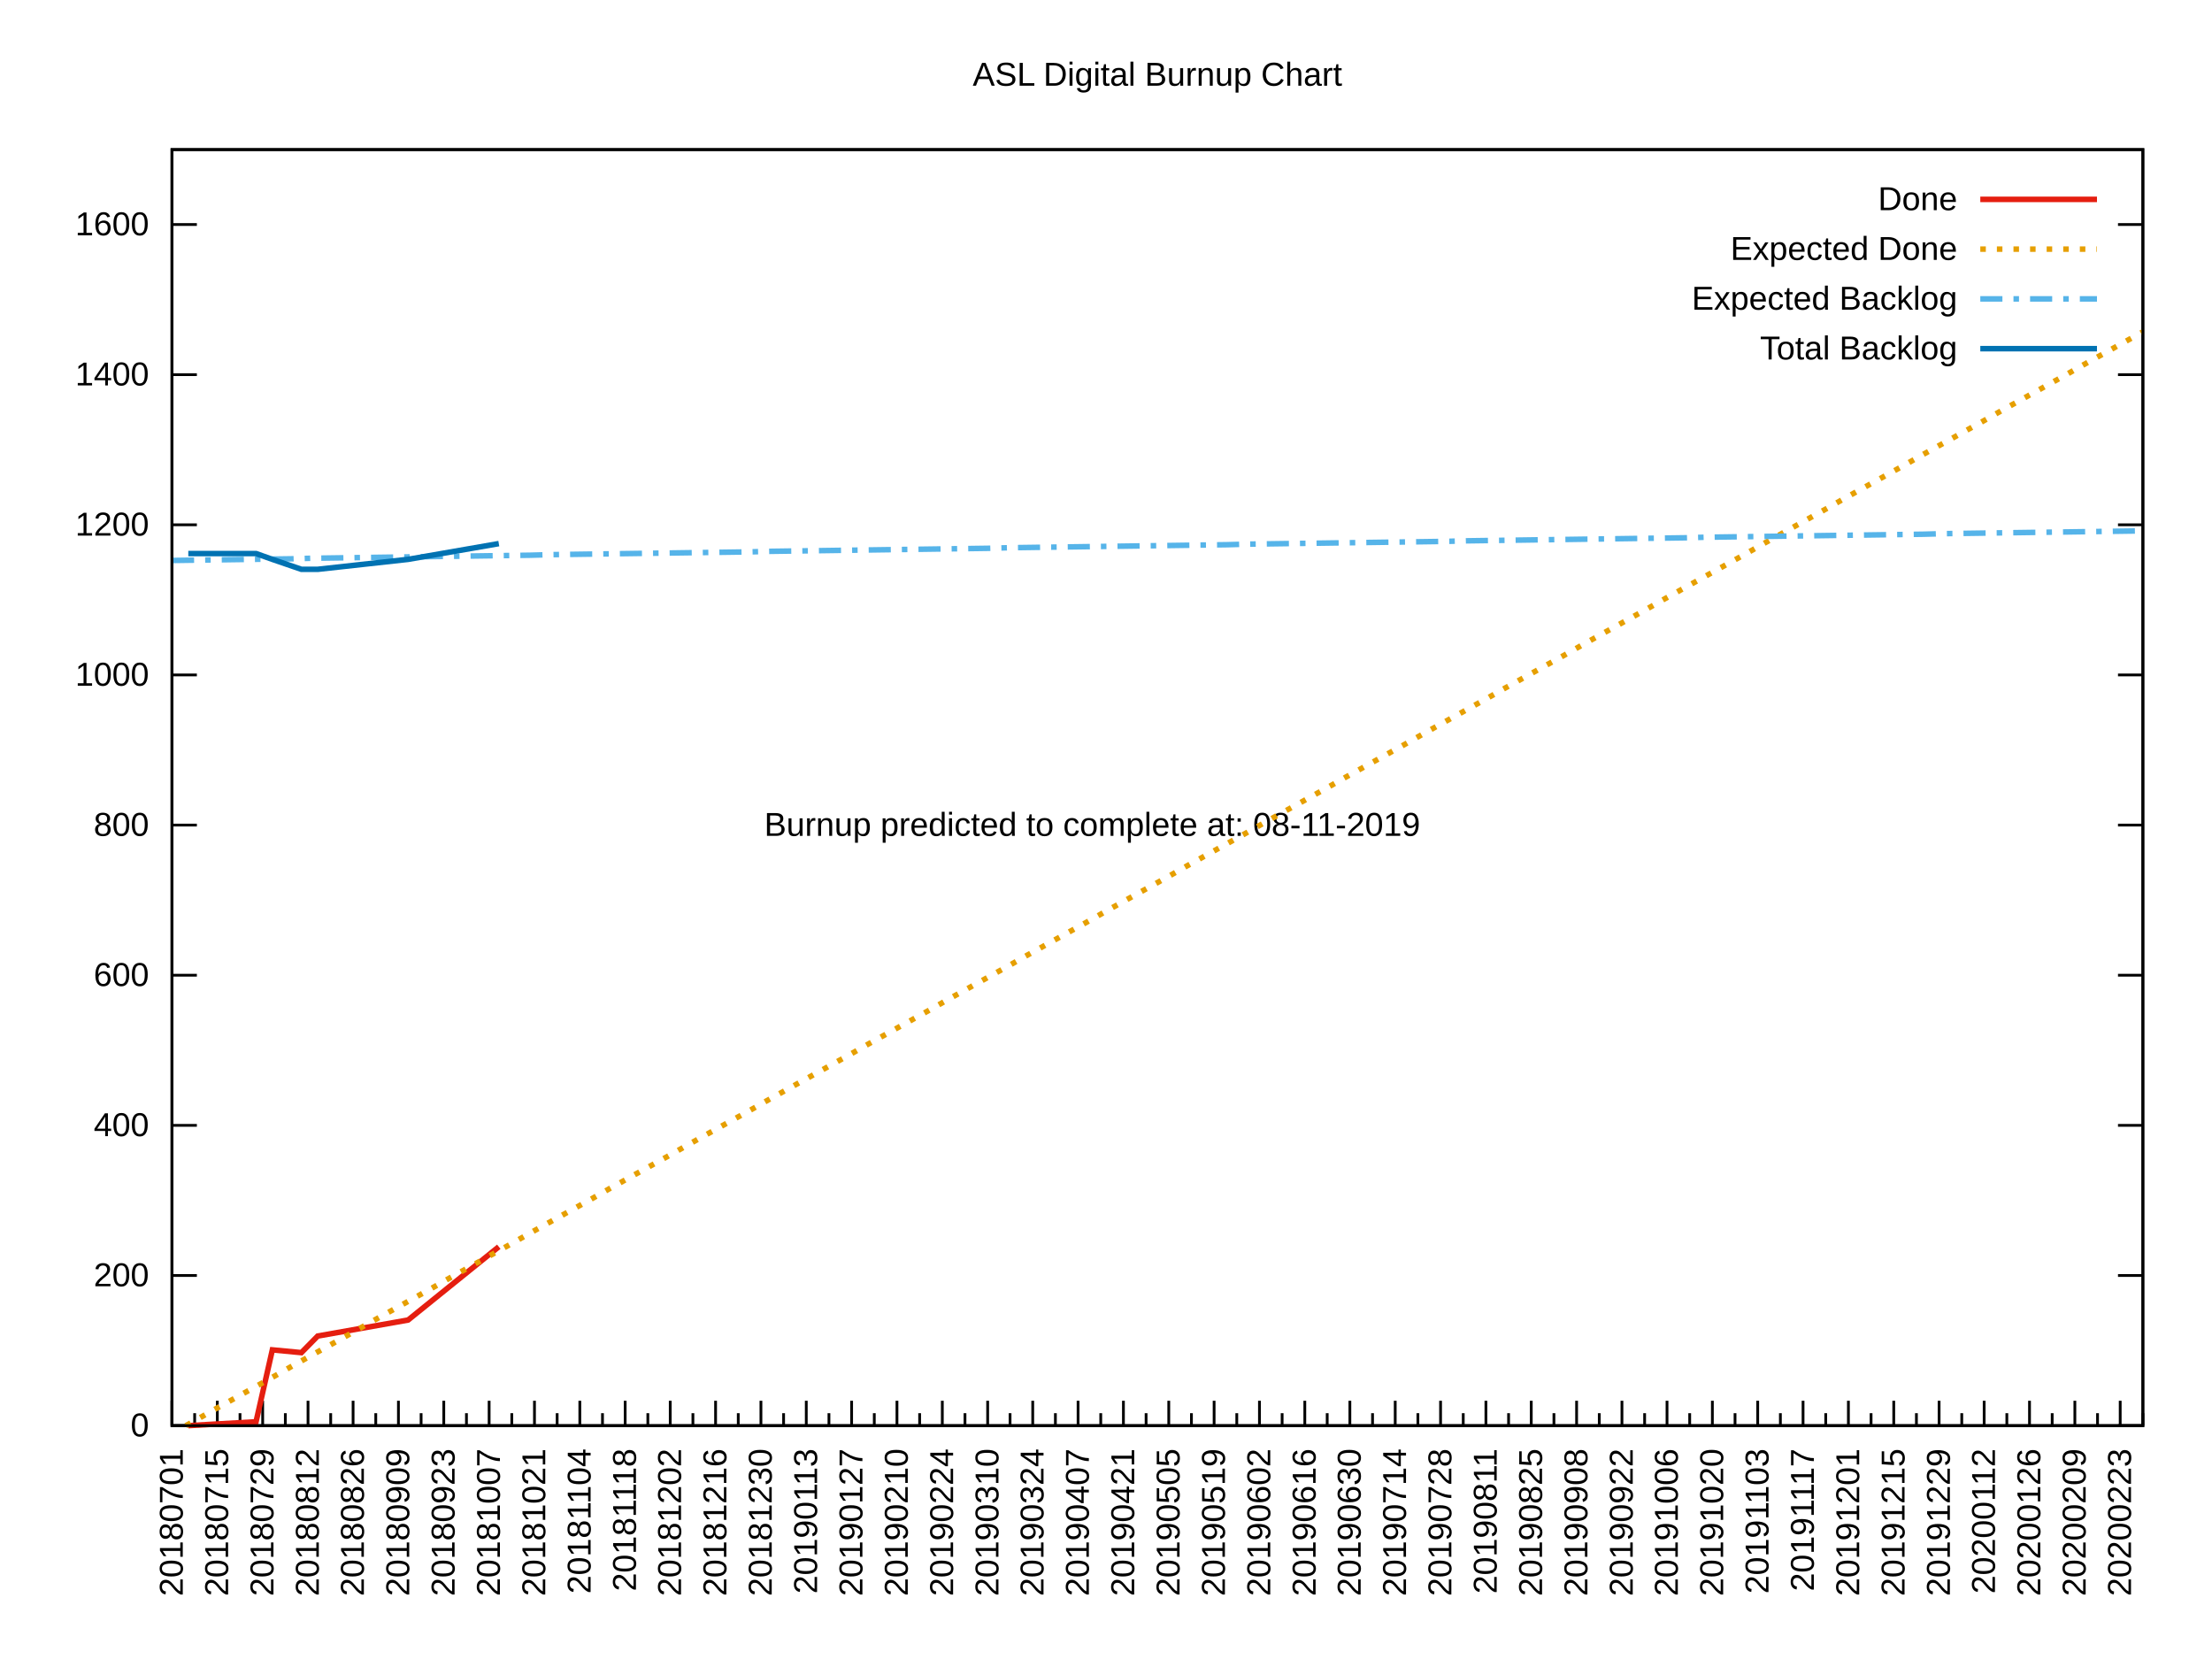
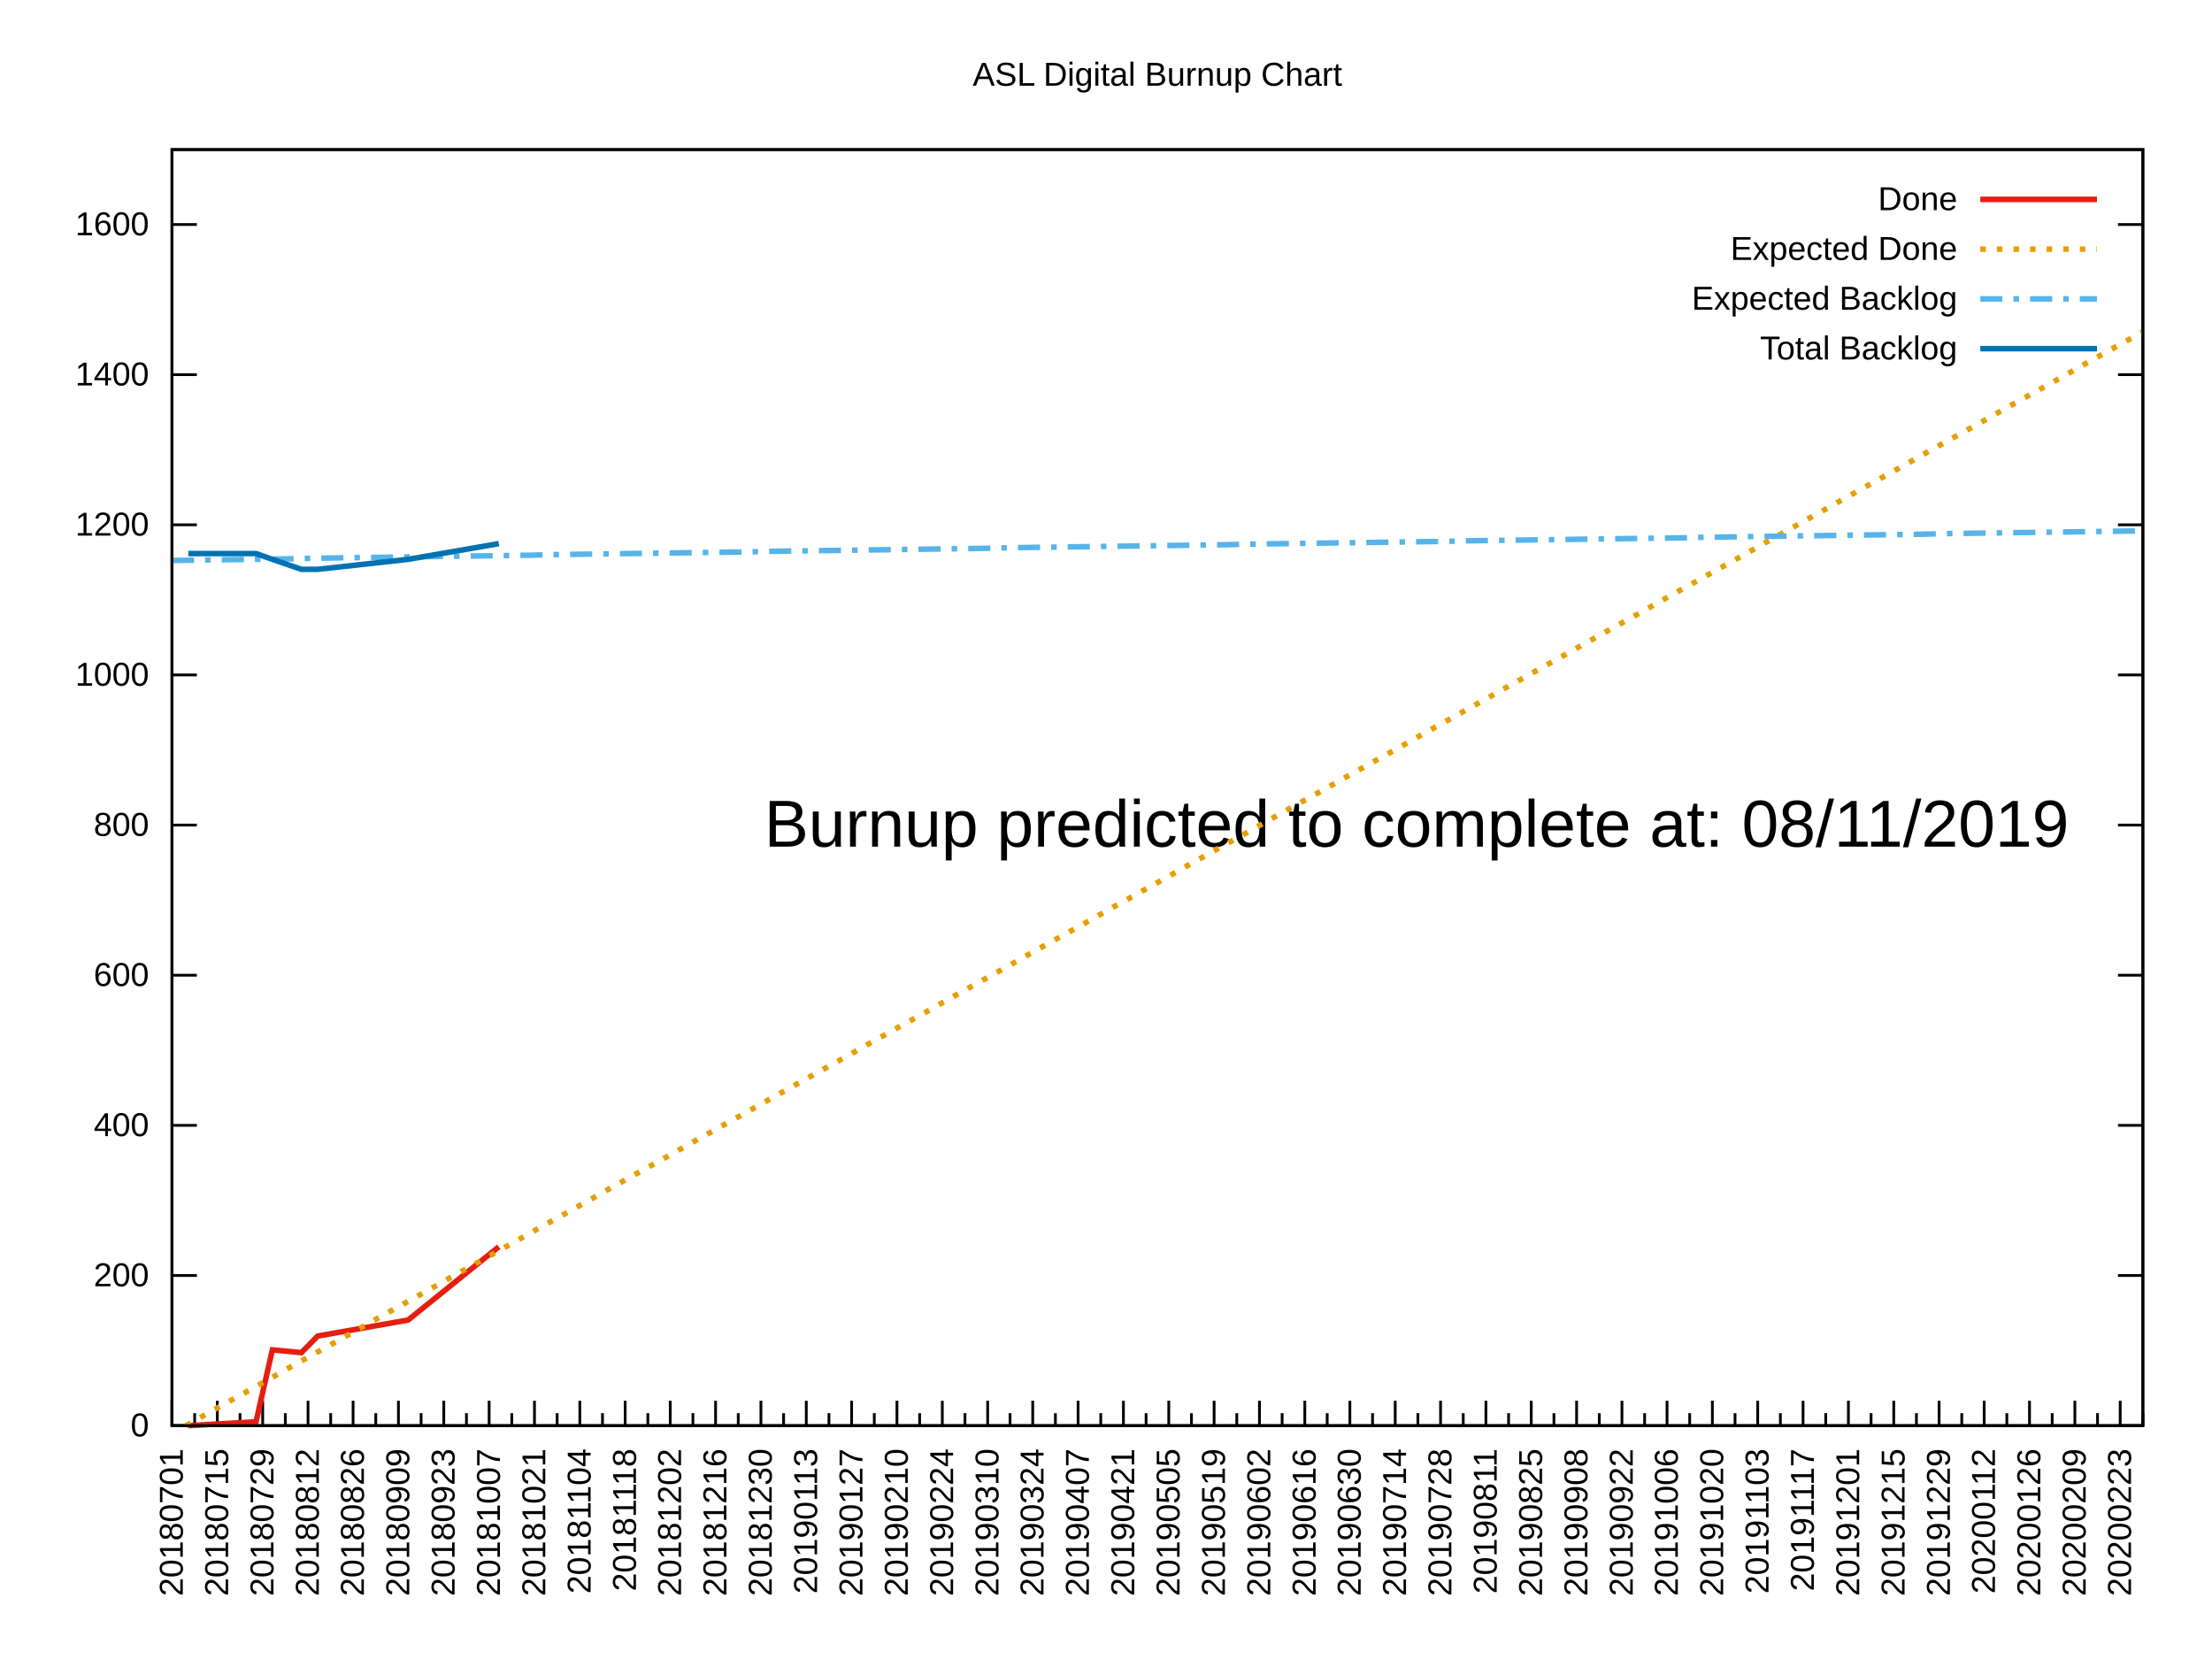
<svg xmlns="http://www.w3.org/2000/svg" xmlns:xlink="http://www.w3.org/1999/xlink" width="800" height="600" viewBox="0 0 800 600">
  <g id="gnuplot_canvas">
    <rect x="0" y="0" width="800" height="600" fill="none" />
    <defs>
      <circle id="gpDot" r="0.5" stroke-width="0.5" />
      <path id="gpPt0" stroke-width="0.222" stroke="currentColor" d="M-1,0 h2 M0,-1 v2" />
      <path id="gpPt1" stroke-width="0.222" stroke="currentColor" d="M-1,-1 L1,1 M1,-1 L-1,1" />
      <path id="gpPt2" stroke-width="0.222" stroke="currentColor" d="M-1,0 L1,0 M0,-1 L0,1 M-1,-1 L1,1 M-1,1 L1,-1" />
      <rect id="gpPt3" stroke-width="0.222" stroke="currentColor" x="-1" y="-1" width="2" height="2" />
      <rect id="gpPt4" stroke-width="0.222" stroke="currentColor" fill="currentColor" x="-1" y="-1" width="2" height="2" />
      <circle id="gpPt5" stroke-width="0.222" stroke="currentColor" cx="0" cy="0" r="1" />
      <use xlink:href="#gpPt5" id="gpPt6" fill="currentColor" stroke="none" />
      <path id="gpPt7" stroke-width="0.222" stroke="currentColor" d="M0,-1.33 L-1.33,0.67 L1.33,0.67 z" />
      <use xlink:href="#gpPt7" id="gpPt8" fill="currentColor" stroke="none" />
      <use xlink:href="#gpPt7" id="gpPt9" stroke="currentColor" transform="rotate(180)" />
      <use xlink:href="#gpPt9" id="gpPt10" fill="currentColor" stroke="none" />
      <use xlink:href="#gpPt3" id="gpPt11" stroke="currentColor" transform="rotate(45)" />
      <use xlink:href="#gpPt11" id="gpPt12" fill="currentColor" stroke="none" />
      <path id="gpPt13" stroke-width="0.222" stroke="currentColor" d="M0,1.330 L1.265,0.411 L0.782,-1.067 L-0.782,-1.076 L-1.265,0.411 z" />
      <use xlink:href="#gpPt13" id="gpPt14" fill="currentColor" stroke="none" />
      <filter id="textbox" filterUnits="objectBoundingBox" x="0" y="0" height="1" width="1">
        <feFlood flood-color="white" flood-opacity="1" result="bgnd" />
        <feComposite in="SourceGraphic" in2="bgnd" operator="atop" />
      </filter>
      <filter id="greybox" filterUnits="objectBoundingBox" x="0" y="0" height="1" width="1">
        <feFlood flood-color="lightgrey" flood-opacity="1" result="grey" />
        <feComposite in="SourceGraphic" in2="grey" operator="atop" />
      </filter>
    </defs>
    <g fill="none" color="white" stroke="currentColor" stroke-width="1.00" stroke-linecap="butt" stroke-linejoin="miter">
</g>
    <g fill="none" color="black" stroke="currentColor" stroke-width="1.00" stroke-linecap="butt" stroke-linejoin="miter">
      <path stroke="black" d="M62.2,515.6 L71.2,515.6 M775.0,515.6 L766.0,515.6  " />
      <g transform="translate(53.9,519.5)" stroke="none" fill="black" font-family="Arial" font-size="12.00" text-anchor="end">
        <text>
          <tspan font-family="Arial"> 0</tspan>
        </text>
      </g>
    </g>
    <g fill="none" color="black" stroke="currentColor" stroke-width="1.00" stroke-linecap="butt" stroke-linejoin="miter">
      <path stroke="black" d="M62.2,461.3 L71.2,461.3 M775.0,461.3 L766.0,461.3  " />
      <g transform="translate(53.9,465.2)" stroke="none" fill="black" font-family="Arial" font-size="12.00" text-anchor="end">
        <text>
          <tspan font-family="Arial"> 200</tspan>
        </text>
      </g>
    </g>
    <g fill="none" color="black" stroke="currentColor" stroke-width="1.00" stroke-linecap="butt" stroke-linejoin="miter">
      <path stroke="black" d="M62.2,407.0 L71.2,407.0 M775.0,407.0 L766.0,407.0  " />
      <g transform="translate(53.9,410.9)" stroke="none" fill="black" font-family="Arial" font-size="12.00" text-anchor="end">
        <text>
          <tspan font-family="Arial"> 400</tspan>
        </text>
      </g>
    </g>
    <g fill="none" color="black" stroke="currentColor" stroke-width="1.00" stroke-linecap="butt" stroke-linejoin="miter">
      <path stroke="black" d="M62.2,352.7 L71.2,352.7 M775.0,352.7 L766.0,352.7  " />
      <g transform="translate(53.9,356.6)" stroke="none" fill="black" font-family="Arial" font-size="12.00" text-anchor="end">
        <text>
          <tspan font-family="Arial"> 600</tspan>
        </text>
      </g>
    </g>
    <g fill="none" color="black" stroke="currentColor" stroke-width="1.00" stroke-linecap="butt" stroke-linejoin="miter">
      <path stroke="black" d="M62.2,298.4 L71.2,298.4 M775.0,298.4 L766.0,298.4  " />
      <g transform="translate(53.9,302.3)" stroke="none" fill="black" font-family="Arial" font-size="12.00" text-anchor="end">
        <text>
          <tspan font-family="Arial"> 800</tspan>
        </text>
      </g>
    </g>
    <g fill="none" color="black" stroke="currentColor" stroke-width="1.00" stroke-linecap="butt" stroke-linejoin="miter">
      <path stroke="black" d="M62.2,244.1 L71.2,244.1 M775.0,244.1 L766.0,244.1  " />
      <g transform="translate(53.9,248.0)" stroke="none" fill="black" font-family="Arial" font-size="12.00" text-anchor="end">
        <text>
          <tspan font-family="Arial"> 1000</tspan>
        </text>
      </g>
    </g>
    <g fill="none" color="black" stroke="currentColor" stroke-width="1.00" stroke-linecap="butt" stroke-linejoin="miter">
      <path stroke="black" d="M62.2,189.8 L71.2,189.8 M775.0,189.8 L766.0,189.8  " />
      <g transform="translate(53.9,193.7)" stroke="none" fill="black" font-family="Arial" font-size="12.00" text-anchor="end">
        <text>
          <tspan font-family="Arial"> 1200</tspan>
        </text>
      </g>
    </g>
    <g fill="none" color="black" stroke="currentColor" stroke-width="1.00" stroke-linecap="butt" stroke-linejoin="miter">
      <path stroke="black" d="M62.2,135.5 L71.2,135.5 M775.0,135.5 L766.0,135.5  " />
      <g transform="translate(53.9,139.4)" stroke="none" fill="black" font-family="Arial" font-size="12.00" text-anchor="end">
        <text>
          <tspan font-family="Arial"> 1400</tspan>
        </text>
      </g>
    </g>
    <g fill="none" color="black" stroke="currentColor" stroke-width="1.00" stroke-linecap="butt" stroke-linejoin="miter">
      <path stroke="black" d="M62.2,81.2 L71.2,81.2 M775.0,81.2 L766.0,81.2  " />
      <g transform="translate(53.9,85.1)" stroke="none" fill="black" font-family="Arial" font-size="12.00" text-anchor="end">
        <text>
          <tspan font-family="Arial"> 1600</tspan>
        </text>
      </g>
    </g>
    <g fill="none" color="black" stroke="currentColor" stroke-width="1.00" stroke-linecap="butt" stroke-linejoin="miter">
      <path stroke="black" d="M62.2,515.6 L62.2,506.6  " />
      <g transform="translate(66.1,523.9) rotate(270)" stroke="none" fill="black" font-family="Arial" font-size="12.00" text-anchor="end">
        <text>
          <tspan font-family="Arial">20180701</tspan>
        </text>
      </g>
    </g>
    <g fill="none" color="black" stroke="currentColor" stroke-width="1.00" stroke-linecap="butt" stroke-linejoin="miter">
      <path stroke="black" d="M70.4,515.6 L70.4,511.1 M78.6,515.6 L78.6,506.6  " />
      <g transform="translate(82.5,523.9) rotate(270)" stroke="none" fill="black" font-family="Arial" font-size="12.00" text-anchor="end">
        <text>
          <tspan font-family="Arial">20180715</tspan>
        </text>
      </g>
    </g>
    <g fill="none" color="black" stroke="currentColor" stroke-width="1.00" stroke-linecap="butt" stroke-linejoin="miter">
      <path stroke="black" d="M86.8,515.6 L86.8,511.1 M95.0,515.6 L95.0,506.6  " />
      <g transform="translate(98.9,523.9) rotate(270)" stroke="none" fill="black" font-family="Arial" font-size="12.00" text-anchor="end">
        <text>
          <tspan font-family="Arial">20180729</tspan>
        </text>
      </g>
    </g>
    <g fill="none" color="black" stroke="currentColor" stroke-width="1.00" stroke-linecap="butt" stroke-linejoin="miter">
      <path stroke="black" d="M103.2,515.6 L103.2,511.1 M111.4,515.6 L111.4,506.6  " />
      <g transform="translate(115.3,523.9) rotate(270)" stroke="none" fill="black" font-family="Arial" font-size="12.00" text-anchor="end">
        <text>
          <tspan font-family="Arial">20180812</tspan>
        </text>
      </g>
    </g>
    <g fill="none" color="black" stroke="currentColor" stroke-width="1.00" stroke-linecap="butt" stroke-linejoin="miter">
      <path stroke="black" d="M119.6,515.6 L119.6,511.1 M127.7,515.6 L127.7,506.6  " />
      <g transform="translate(131.6,523.9) rotate(270)" stroke="none" fill="black" font-family="Arial" font-size="12.00" text-anchor="end">
        <text>
          <tspan font-family="Arial">20180826</tspan>
        </text>
      </g>
    </g>
    <g fill="none" color="black" stroke="currentColor" stroke-width="1.00" stroke-linecap="butt" stroke-linejoin="miter">
      <path stroke="black" d="M135.9,515.6 L135.9,511.1 M144.1,515.6 L144.1,506.6  " />
      <g transform="translate(148.0,523.9) rotate(270)" stroke="none" fill="black" font-family="Arial" font-size="12.00" text-anchor="end">
        <text>
          <tspan font-family="Arial">20180909</tspan>
        </text>
      </g>
    </g>
    <g fill="none" color="black" stroke="currentColor" stroke-width="1.00" stroke-linecap="butt" stroke-linejoin="miter">
      <path stroke="black" d="M152.3,515.6 L152.3,511.1 M160.5,515.6 L160.5,506.6  " />
      <g transform="translate(164.4,523.9) rotate(270)" stroke="none" fill="black" font-family="Arial" font-size="12.00" text-anchor="end">
        <text>
          <tspan font-family="Arial">20180923</tspan>
        </text>
      </g>
    </g>
    <g fill="none" color="black" stroke="currentColor" stroke-width="1.00" stroke-linecap="butt" stroke-linejoin="miter">
      <path stroke="black" d="M168.7,515.6 L168.7,511.1 M176.9,515.6 L176.9,506.6  " />
      <g transform="translate(180.8,523.9) rotate(270)" stroke="none" fill="black" font-family="Arial" font-size="12.00" text-anchor="end">
        <text>
          <tspan font-family="Arial">20181007</tspan>
        </text>
      </g>
    </g>
    <g fill="none" color="black" stroke="currentColor" stroke-width="1.00" stroke-linecap="butt" stroke-linejoin="miter">
      <path stroke="black" d="M185.1,515.6 L185.1,511.1 M193.3,515.6 L193.3,506.6  " />
      <g transform="translate(197.2,523.9) rotate(270)" stroke="none" fill="black" font-family="Arial" font-size="12.00" text-anchor="end">
        <text>
          <tspan font-family="Arial">20181021</tspan>
        </text>
      </g>
    </g>
    <g fill="none" color="black" stroke="currentColor" stroke-width="1.00" stroke-linecap="butt" stroke-linejoin="miter">
      <path stroke="black" d="M201.5,515.6 L201.5,511.1 M209.7,515.6 L209.7,506.6  " />
      <g transform="translate(213.6,523.9) rotate(270)" stroke="none" fill="black" font-family="Arial" font-size="12.00" text-anchor="end">
        <text>
          <tspan font-family="Arial">20181104</tspan>
        </text>
      </g>
    </g>
    <g fill="none" color="black" stroke="currentColor" stroke-width="1.00" stroke-linecap="butt" stroke-linejoin="miter">
      <path stroke="black" d="M217.9,515.6 L217.9,511.1 M226.1,515.6 L226.1,506.6  " />
      <g transform="translate(230.0,523.9) rotate(270)" stroke="none" fill="black" font-family="Arial" font-size="12.00" text-anchor="end">
        <text>
          <tspan font-family="Arial">20181118</tspan>
        </text>
      </g>
    </g>
    <g fill="none" color="black" stroke="currentColor" stroke-width="1.00" stroke-linecap="butt" stroke-linejoin="miter">
      <path stroke="black" d="M234.3,515.6 L234.3,511.1 M242.4,515.6 L242.4,506.6  " />
      <g transform="translate(246.3,523.9) rotate(270)" stroke="none" fill="black" font-family="Arial" font-size="12.00" text-anchor="end">
        <text>
          <tspan font-family="Arial">20181202</tspan>
        </text>
      </g>
    </g>
    <g fill="none" color="black" stroke="currentColor" stroke-width="1.00" stroke-linecap="butt" stroke-linejoin="miter">
      <path stroke="black" d="M250.6,515.6 L250.6,511.1 M258.8,515.6 L258.8,506.6  " />
      <g transform="translate(262.7,523.9) rotate(270)" stroke="none" fill="black" font-family="Arial" font-size="12.00" text-anchor="end">
        <text>
          <tspan font-family="Arial">20181216</tspan>
        </text>
      </g>
    </g>
    <g fill="none" color="black" stroke="currentColor" stroke-width="1.00" stroke-linecap="butt" stroke-linejoin="miter">
      <path stroke="black" d="M267.0,515.6 L267.0,511.1 M275.2,515.6 L275.2,506.6  " />
      <g transform="translate(279.1,523.9) rotate(270)" stroke="none" fill="black" font-family="Arial" font-size="12.00" text-anchor="end">
        <text>
          <tspan font-family="Arial">20181230</tspan>
        </text>
      </g>
    </g>
    <g fill="none" color="black" stroke="currentColor" stroke-width="1.00" stroke-linecap="butt" stroke-linejoin="miter">
      <path stroke="black" d="M283.4,515.6 L283.4,511.1 M291.6,515.6 L291.6,506.6  " />
      <g transform="translate(295.5,523.9) rotate(270)" stroke="none" fill="black" font-family="Arial" font-size="12.00" text-anchor="end">
        <text>
          <tspan font-family="Arial">20190113</tspan>
        </text>
      </g>
    </g>
    <g fill="none" color="black" stroke="currentColor" stroke-width="1.00" stroke-linecap="butt" stroke-linejoin="miter">
      <path stroke="black" d="M299.8,515.6 L299.8,511.1 M308.0,515.6 L308.0,506.6  " />
      <g transform="translate(311.9,523.9) rotate(270)" stroke="none" fill="black" font-family="Arial" font-size="12.00" text-anchor="end">
        <text>
          <tspan font-family="Arial">20190127</tspan>
        </text>
      </g>
    </g>
    <g fill="none" color="black" stroke="currentColor" stroke-width="1.00" stroke-linecap="butt" stroke-linejoin="miter">
      <path stroke="black" d="M316.2,515.6 L316.2,511.1 M324.4,515.6 L324.4,506.6  " />
      <g transform="translate(328.3,523.9) rotate(270)" stroke="none" fill="black" font-family="Arial" font-size="12.00" text-anchor="end">
        <text>
          <tspan font-family="Arial">20190210</tspan>
        </text>
      </g>
    </g>
    <g fill="none" color="black" stroke="currentColor" stroke-width="1.00" stroke-linecap="butt" stroke-linejoin="miter">
      <path stroke="black" d="M332.6,515.6 L332.6,511.1 M340.8,515.6 L340.8,506.6  " />
      <g transform="translate(344.7,523.9) rotate(270)" stroke="none" fill="black" font-family="Arial" font-size="12.00" text-anchor="end">
        <text>
          <tspan font-family="Arial">20190224</tspan>
        </text>
      </g>
    </g>
    <g fill="none" color="black" stroke="currentColor" stroke-width="1.00" stroke-linecap="butt" stroke-linejoin="miter">
      <path stroke="black" d="M349.0,515.6 L349.0,511.1 M357.2,515.6 L357.2,506.6  " />
      <g transform="translate(361.1,523.9) rotate(270)" stroke="none" fill="black" font-family="Arial" font-size="12.00" text-anchor="end">
        <text>
          <tspan font-family="Arial">20190310</tspan>
        </text>
      </g>
    </g>
    <g fill="none" color="black" stroke="currentColor" stroke-width="1.00" stroke-linecap="butt" stroke-linejoin="miter">
      <path stroke="black" d="M365.3,515.6 L365.3,511.1 M373.5,515.6 L373.5,506.6  " />
      <g transform="translate(377.4,523.9) rotate(270)" stroke="none" fill="black" font-family="Arial" font-size="12.00" text-anchor="end">
        <text>
          <tspan font-family="Arial">20190324</tspan>
        </text>
      </g>
    </g>
    <g fill="none" color="black" stroke="currentColor" stroke-width="1.00" stroke-linecap="butt" stroke-linejoin="miter">
      <path stroke="black" d="M381.7,515.6 L381.7,511.1 M389.9,515.6 L389.9,506.6  " />
      <g transform="translate(393.8,523.9) rotate(270)" stroke="none" fill="black" font-family="Arial" font-size="12.00" text-anchor="end">
        <text>
          <tspan font-family="Arial">20190407</tspan>
        </text>
      </g>
    </g>
    <g fill="none" color="black" stroke="currentColor" stroke-width="1.00" stroke-linecap="butt" stroke-linejoin="miter">
      <path stroke="black" d="M398.1,515.6 L398.1,511.1 M406.3,515.6 L406.3,506.6  " />
      <g transform="translate(410.2,523.9) rotate(270)" stroke="none" fill="black" font-family="Arial" font-size="12.00" text-anchor="end">
        <text>
          <tspan font-family="Arial">20190421</tspan>
        </text>
      </g>
    </g>
    <g fill="none" color="black" stroke="currentColor" stroke-width="1.00" stroke-linecap="butt" stroke-linejoin="miter">
      <path stroke="black" d="M414.5,515.6 L414.5,511.1 M422.7,515.6 L422.7,506.6  " />
      <g transform="translate(426.6,523.9) rotate(270)" stroke="none" fill="black" font-family="Arial" font-size="12.00" text-anchor="end">
        <text>
          <tspan font-family="Arial">20190505</tspan>
        </text>
      </g>
    </g>
    <g fill="none" color="black" stroke="currentColor" stroke-width="1.00" stroke-linecap="butt" stroke-linejoin="miter">
      <path stroke="black" d="M430.9,515.6 L430.9,511.1 M439.1,515.6 L439.1,506.6  " />
      <g transform="translate(443.0,523.9) rotate(270)" stroke="none" fill="black" font-family="Arial" font-size="12.00" text-anchor="end">
        <text>
          <tspan font-family="Arial">20190519</tspan>
        </text>
      </g>
    </g>
    <g fill="none" color="black" stroke="currentColor" stroke-width="1.00" stroke-linecap="butt" stroke-linejoin="miter">
      <path stroke="black" d="M447.3,515.6 L447.3,511.1 M455.5,515.6 L455.5,506.6  " />
      <g transform="translate(459.4,523.9) rotate(270)" stroke="none" fill="black" font-family="Arial" font-size="12.00" text-anchor="end">
        <text>
          <tspan font-family="Arial">20190602</tspan>
        </text>
      </g>
    </g>
    <g fill="none" color="black" stroke="currentColor" stroke-width="1.00" stroke-linecap="butt" stroke-linejoin="miter">
      <path stroke="black" d="M463.7,515.6 L463.7,511.1 M471.9,515.6 L471.9,506.6  " />
      <g transform="translate(475.8,523.9) rotate(270)" stroke="none" fill="black" font-family="Arial" font-size="12.00" text-anchor="end">
        <text>
          <tspan font-family="Arial">20190616</tspan>
        </text>
      </g>
    </g>
    <g fill="none" color="black" stroke="currentColor" stroke-width="1.00" stroke-linecap="butt" stroke-linejoin="miter">
      <path stroke="black" d="M480.0,515.6 L480.0,511.1 M488.2,515.6 L488.2,506.6  " />
      <g transform="translate(492.1,523.9) rotate(270)" stroke="none" fill="black" font-family="Arial" font-size="12.00" text-anchor="end">
        <text>
          <tspan font-family="Arial">20190630</tspan>
        </text>
      </g>
    </g>
    <g fill="none" color="black" stroke="currentColor" stroke-width="1.00" stroke-linecap="butt" stroke-linejoin="miter">
      <path stroke="black" d="M496.4,515.6 L496.4,511.1 M504.6,515.6 L504.6,506.6  " />
      <g transform="translate(508.5,523.9) rotate(270)" stroke="none" fill="black" font-family="Arial" font-size="12.00" text-anchor="end">
        <text>
          <tspan font-family="Arial">20190714</tspan>
        </text>
      </g>
    </g>
    <g fill="none" color="black" stroke="currentColor" stroke-width="1.00" stroke-linecap="butt" stroke-linejoin="miter">
      <path stroke="black" d="M512.8,515.6 L512.8,511.1 M521.0,515.6 L521.0,506.6  " />
      <g transform="translate(524.9,523.9) rotate(270)" stroke="none" fill="black" font-family="Arial" font-size="12.00" text-anchor="end">
        <text>
          <tspan font-family="Arial">20190728</tspan>
        </text>
      </g>
    </g>
    <g fill="none" color="black" stroke="currentColor" stroke-width="1.00" stroke-linecap="butt" stroke-linejoin="miter">
      <path stroke="black" d="M529.2,515.6 L529.2,511.1 M537.4,515.6 L537.4,506.6  " />
      <g transform="translate(541.3,523.9) rotate(270)" stroke="none" fill="black" font-family="Arial" font-size="12.00" text-anchor="end">
        <text>
          <tspan font-family="Arial">20190811</tspan>
        </text>
      </g>
    </g>
    <g fill="none" color="black" stroke="currentColor" stroke-width="1.00" stroke-linecap="butt" stroke-linejoin="miter">
      <path stroke="black" d="M545.6,515.6 L545.6,511.1 M553.8,515.6 L553.8,506.6  " />
      <g transform="translate(557.7,523.9) rotate(270)" stroke="none" fill="black" font-family="Arial" font-size="12.00" text-anchor="end">
        <text>
          <tspan font-family="Arial">20190825</tspan>
        </text>
      </g>
    </g>
    <g fill="none" color="black" stroke="currentColor" stroke-width="1.00" stroke-linecap="butt" stroke-linejoin="miter">
      <path stroke="black" d="M562.0,515.6 L562.0,511.1 M570.2,515.6 L570.2,506.6  " />
      <g transform="translate(574.1,523.9) rotate(270)" stroke="none" fill="black" font-family="Arial" font-size="12.00" text-anchor="end">
        <text>
          <tspan font-family="Arial">20190908</tspan>
        </text>
      </g>
    </g>
    <g fill="none" color="black" stroke="currentColor" stroke-width="1.00" stroke-linecap="butt" stroke-linejoin="miter">
      <path stroke="black" d="M578.4,515.6 L578.4,511.1 M586.6,515.6 L586.6,506.6  " />
      <g transform="translate(590.5,523.9) rotate(270)" stroke="none" fill="black" font-family="Arial" font-size="12.00" text-anchor="end">
        <text>
          <tspan font-family="Arial">20190922</tspan>
        </text>
      </g>
    </g>
    <g fill="none" color="black" stroke="currentColor" stroke-width="1.00" stroke-linecap="butt" stroke-linejoin="miter">
      <path stroke="black" d="M594.8,515.6 L594.8,511.1 M602.9,515.6 L602.9,506.6  " />
      <g transform="translate(606.8,523.9) rotate(270)" stroke="none" fill="black" font-family="Arial" font-size="12.00" text-anchor="end">
        <text>
          <tspan font-family="Arial">20191006</tspan>
        </text>
      </g>
    </g>
    <g fill="none" color="black" stroke="currentColor" stroke-width="1.00" stroke-linecap="butt" stroke-linejoin="miter">
      <path stroke="black" d="M611.1,515.6 L611.1,511.1 M619.3,515.6 L619.3,506.6  " />
      <g transform="translate(623.2,523.9) rotate(270)" stroke="none" fill="black" font-family="Arial" font-size="12.00" text-anchor="end">
        <text>
          <tspan font-family="Arial">20191020</tspan>
        </text>
      </g>
    </g>
    <g fill="none" color="black" stroke="currentColor" stroke-width="1.00" stroke-linecap="butt" stroke-linejoin="miter">
      <path stroke="black" d="M627.5,515.6 L627.5,511.1 M635.7,515.6 L635.7,506.6  " />
      <g transform="translate(639.6,523.9) rotate(270)" stroke="none" fill="black" font-family="Arial" font-size="12.00" text-anchor="end">
        <text>
          <tspan font-family="Arial">20191103</tspan>
        </text>
      </g>
    </g>
    <g fill="none" color="black" stroke="currentColor" stroke-width="1.00" stroke-linecap="butt" stroke-linejoin="miter">
      <path stroke="black" d="M643.9,515.6 L643.9,511.1 M652.1,515.6 L652.1,506.6  " />
      <g transform="translate(656.0,523.9) rotate(270)" stroke="none" fill="black" font-family="Arial" font-size="12.00" text-anchor="end">
        <text>
          <tspan font-family="Arial">20191117</tspan>
        </text>
      </g>
    </g>
    <g fill="none" color="black" stroke="currentColor" stroke-width="1.00" stroke-linecap="butt" stroke-linejoin="miter">
      <path stroke="black" d="M660.3,515.6 L660.3,511.1 M668.5,515.6 L668.5,506.6  " />
      <g transform="translate(672.4,523.9) rotate(270)" stroke="none" fill="black" font-family="Arial" font-size="12.00" text-anchor="end">
        <text>
          <tspan font-family="Arial">20191201</tspan>
        </text>
      </g>
    </g>
    <g fill="none" color="black" stroke="currentColor" stroke-width="1.00" stroke-linecap="butt" stroke-linejoin="miter">
      <path stroke="black" d="M676.7,515.6 L676.7,511.1 M684.9,515.6 L684.9,506.6  " />
      <g transform="translate(688.8,523.9) rotate(270)" stroke="none" fill="black" font-family="Arial" font-size="12.00" text-anchor="end">
        <text>
          <tspan font-family="Arial">20191215</tspan>
        </text>
      </g>
    </g>
    <g fill="none" color="black" stroke="currentColor" stroke-width="1.00" stroke-linecap="butt" stroke-linejoin="miter">
      <path stroke="black" d="M693.1,515.6 L693.1,511.1 M701.3,515.6 L701.3,506.6  " />
      <g transform="translate(705.2,523.9) rotate(270)" stroke="none" fill="black" font-family="Arial" font-size="12.00" text-anchor="end">
        <text>
          <tspan font-family="Arial">20191229</tspan>
        </text>
      </g>
    </g>
    <g fill="none" color="black" stroke="currentColor" stroke-width="1.00" stroke-linecap="butt" stroke-linejoin="miter">
      <path stroke="black" d="M709.5,515.6 L709.5,511.1 M717.6,515.6 L717.6,506.6  " />
      <g transform="translate(721.5,523.9) rotate(270)" stroke="none" fill="black" font-family="Arial" font-size="12.00" text-anchor="end">
        <text>
          <tspan font-family="Arial">20200112</tspan>
        </text>
      </g>
    </g>
    <g fill="none" color="black" stroke="currentColor" stroke-width="1.00" stroke-linecap="butt" stroke-linejoin="miter">
      <path stroke="black" d="M725.8,515.6 L725.8,511.1 M734.0,515.6 L734.0,506.6  " />
      <g transform="translate(737.9,523.9) rotate(270)" stroke="none" fill="black" font-family="Arial" font-size="12.00" text-anchor="end">
        <text>
          <tspan font-family="Arial">20200126</tspan>
        </text>
      </g>
    </g>
    <g fill="none" color="black" stroke="currentColor" stroke-width="1.00" stroke-linecap="butt" stroke-linejoin="miter">
      <path stroke="black" d="M742.2,515.6 L742.2,511.1 M750.4,515.6 L750.4,506.6  " />
      <g transform="translate(754.3,523.9) rotate(270)" stroke="none" fill="black" font-family="Arial" font-size="12.00" text-anchor="end">
        <text>
          <tspan font-family="Arial">20200209</tspan>
        </text>
      </g>
    </g>
    <g fill="none" color="black" stroke="currentColor" stroke-width="1.00" stroke-linecap="butt" stroke-linejoin="miter">
      <path stroke="black" d="M758.6,515.6 L758.6,511.1 M766.8,515.6 L766.8,506.6  " />
      <g transform="translate(770.7,523.9) rotate(270)" stroke="none" fill="black" font-family="Arial" font-size="12.00" text-anchor="end">
        <text>
          <tspan font-family="Arial">20200223</tspan>
        </text>
      </g>
    </g>
    <g fill="none" color="black" stroke="currentColor" stroke-width="1.00" stroke-linecap="butt" stroke-linejoin="miter">
      <path stroke="black" d="M775.0,515.6 L775.0,511.1  " />
    </g>
    <g fill="none" color="black" stroke="currentColor" stroke-width="1.00" stroke-linecap="butt" stroke-linejoin="miter">
      <path stroke="black" d="M62.2,54.1 L62.2,515.6 L775.0,515.6 L775.0,54.1 L62.2,54.1 Z  " />
-       <g transform="translate(276.4,302.3)" stroke="none" fill="black" font-family="Arial" font-size="12.00" text-anchor="start">
-         <text>
-           <tspan font-family="Arial">Burnup predicted to complete at: 08-11-2019</tspan>
+       <g transform="translate(276.4,306.2)" stroke="none" fill="black" font-family="Arial" font-size="24.00" text-anchor="start">
+         <text>
+           <tspan font-family="Arial">Burnup predicted to complete at: 08/11/2019</tspan>
        </text>
      </g>
    </g>
    <g fill="none" color="black" stroke="currentColor" stroke-width="1.00" stroke-linecap="butt" stroke-linejoin="miter">
      <g transform="translate(418.6,31.0)" stroke="none" fill="black" font-family="Arial" font-size="12.00" text-anchor="middle">
        <text>
          <tspan font-family="Arial">ASL Digital Burnup Chart</tspan>
        </text>
      </g>
    </g>
    <g id="gnuplot_plot_1">
      <g fill="none" color="white" stroke="black" stroke-width="2.00" stroke-linecap="butt" stroke-linejoin="miter">
</g>
      <g fill="none" color="black" stroke="currentColor" stroke-width="2.00" stroke-linecap="butt" stroke-linejoin="miter">
        <g transform="translate(707.9,76.0)" stroke="none" fill="black" font-family="Arial" font-size="12.00" text-anchor="end">
          <text>
            <tspan font-family="Arial">Done</tspan>
          </text>
        </g>
      </g>
      <g fill="none" color="black" stroke="currentColor" stroke-width="2.00" stroke-linecap="butt" stroke-linejoin="miter">
        <path stroke="rgb(229,  30,  16)" d="M716.2,72.1 L758.4,72.1 M68.1,515.6 L92.6,514.2 L98.5,488.2 L109.0,489.2 L114.9,483.2 L147.6,477.4   L180.4,450.9  " />
      </g>
    </g>
    <g id="gnuplot_plot_2">
      <g fill="none" color="black" stroke="currentColor" stroke-width="2.00" stroke-linecap="butt" stroke-linejoin="miter">
        <g transform="translate(707.9,94.0)" stroke="none" fill="black" font-family="Arial" font-size="12.00" text-anchor="end">
          <text>
            <tspan font-family="Arial">Expected Done</tspan>
          </text>
        </g>
      </g>
      <g fill="none" color="black" stroke="currentColor" stroke-width="2.00" stroke-linecap="butt" stroke-linejoin="miter">
        <path stroke="rgb(230, 159,   0)" stroke-dasharray=" 2,4" d="M716.2,90.1 L758.4,90.1 M67.2,515.6 L69.4,514.4 L76.6,510.3 L83.8,506.3 L91.0,502.3 L98.2,498.3   L105.4,494.2 L112.6,490.2 L119.8,486.2 L127.0,482.2 L134.2,478.1 L141.4,474.1 L148.6,470.1 L155.8,466.1   L163.0,462.0 L170.2,458.0 L177.4,454.0 L184.6,450.0 L191.8,445.9 L199.0,441.9 L206.2,437.9 L213.4,433.9   L220.6,429.8 L227.8,425.8 L235.0,421.8 L242.2,417.8 L249.4,413.7 L256.6,409.7 L263.8,405.7 L271.0,401.7   L278.2,397.6 L285.4,393.6 L292.6,389.6 L299.8,385.6 L307.0,381.6 L314.2,377.5 L321.4,373.5 L328.6,369.5   L335.8,365.5 L343.0,361.4 L350.2,357.4 L357.4,353.4 L364.6,349.4 L371.8,345.3 L379.0,341.3 L386.2,337.3   L393.4,333.3 L400.6,329.2 L407.8,325.2 L415.0,321.2 L422.2,317.2 L429.4,313.1 L436.6,309.1 L443.8,305.1   L451.0,301.1 L458.2,297.0 L465.4,293.0 L472.6,289.0 L479.8,285.0 L487.0,280.9 L494.2,276.9 L501.4,272.9   L508.6,268.9 L515.8,264.8 L523.0,260.8 L530.2,256.8 L537.4,252.8 L544.6,248.7 L551.8,244.7 L559.0,240.7   L566.2,236.7 L573.4,232.6 L580.6,228.6 L587.8,224.6 L595.0,220.6 L602.2,216.5 L609.4,212.5 L616.6,208.5   L623.8,204.5 L631.0,200.5 L638.2,196.4 L645.4,192.4 L652.6,188.4 L659.8,184.4 L667.0,180.3 L674.2,176.3   L681.4,172.3 L688.6,168.3 L695.8,164.2 L703.0,160.2 L710.2,156.2 L717.4,152.2 L724.6,148.1 L731.8,144.1   L739.0,140.1 L746.2,136.1 L753.4,132.0 L760.6,128.0 L767.8,124.0 L775.0,120.0  " />
      </g>
    </g>
    <g id="gnuplot_plot_3">
      <g fill="none" color="black" stroke="currentColor" stroke-width="2.00" stroke-linecap="butt" stroke-linejoin="miter">
        <g transform="translate(707.9,112.0)" stroke="none" fill="black" font-family="Arial" font-size="12.00" text-anchor="end">
          <text>
            <tspan font-family="Arial">Expected Backlog</tspan>
          </text>
        </g>
      </g>
      <g fill="none" color="black" stroke="currentColor" stroke-width="2.00" stroke-linecap="butt" stroke-linejoin="miter">
        <path stroke="rgb( 86, 180, 233)" stroke-dasharray=" 8,4,2,4" d="M716.2,108.1 L758.4,108.1 M62.2,202.7 L69.4,202.6 L76.6,202.5 L83.8,202.4 L91.0,202.3 L98.2,202.2   L105.4,202.1 L112.6,201.9 L119.8,201.8 L127.0,201.7 L134.2,201.6 L141.4,201.5 L148.6,201.4 L155.8,201.3   L163.0,201.2 L170.2,201.1 L177.4,201.0 L184.6,200.9 L191.8,200.8 L199.0,200.6 L206.2,200.5 L213.4,200.4   L220.6,200.3 L227.8,200.2 L235.0,200.1 L242.2,200.0 L249.4,199.9 L256.6,199.8 L263.8,199.7 L271.0,199.6   L278.2,199.4 L285.4,199.3 L292.6,199.2 L299.8,199.1 L307.0,199.0 L314.2,198.9 L321.4,198.8 L328.6,198.7   L335.8,198.6 L343.0,198.5 L350.2,198.4 L357.4,198.3 L364.6,198.1 L371.8,198.0 L379.0,197.9 L386.2,197.8   L393.4,197.7 L400.6,197.6 L407.8,197.5 L415.0,197.4 L422.2,197.3 L429.4,197.2 L436.6,197.1 L443.8,197.0   L451.0,196.8 L458.2,196.7 L465.4,196.6 L472.6,196.5 L479.8,196.4 L487.0,196.3 L494.2,196.2 L501.4,196.1   L508.6,196.0 L515.8,195.9 L523.0,195.8 L530.2,195.6 L537.4,195.5 L544.6,195.4 L551.8,195.3 L559.0,195.2   L566.2,195.1 L573.4,195.0 L580.6,194.9 L587.8,194.8 L595.0,194.7 L602.2,194.6 L609.4,194.5 L616.6,194.3   L623.8,194.2 L631.0,194.1 L638.2,194.0 L645.4,193.9 L652.6,193.8 L659.8,193.7 L667.0,193.6 L674.2,193.5   L681.4,193.4 L688.6,193.3 L695.8,193.2 L703.0,193.0 L710.2,192.9 L717.4,192.8 L724.6,192.7 L731.8,192.6   L739.0,192.5 L746.2,192.4 L753.4,192.3 L760.6,192.2 L767.8,192.1 L775.0,192.0  " />
      </g>
    </g>
    <g id="gnuplot_plot_4">
      <g fill="none" color="black" stroke="currentColor" stroke-width="2.00" stroke-linecap="butt" stroke-linejoin="miter">
        <g transform="translate(707.9,130.0)" stroke="none" fill="black" font-family="Arial" font-size="12.00" text-anchor="end">
          <text>
            <tspan font-family="Arial">Total Backlog</tspan>
          </text>
        </g>
      </g>
      <g fill="none" color="black" stroke="currentColor" stroke-width="2.00" stroke-linecap="butt" stroke-linejoin="miter">
        <path stroke="rgb(  0, 114, 178)" d="M716.2,126.1 L758.4,126.1 M68.1,200.2 L92.6,200.2 L98.5,202.3 L109.0,205.9 L114.9,205.9 L147.6,202.3   L180.4,196.6  " />
      </g>
    </g>
    <g fill="none" color="black" stroke="currentColor" stroke-width="2.00" stroke-linecap="butt" stroke-linejoin="miter">
</g>
    <g fill="none" color="black" stroke="black" stroke-width="1.00" stroke-linecap="butt" stroke-linejoin="miter">
</g>
    <g fill="none" color="black" stroke="currentColor" stroke-width="1.00" stroke-linecap="butt" stroke-linejoin="miter">
      <path stroke="black" d="M62.2,54.1 L62.2,515.6 L775.0,515.6 L775.0,54.1 L62.2,54.1 Z  " />
    </g>
    <g fill="none" color="black" stroke="currentColor" stroke-width="1.00" stroke-linecap="butt" stroke-linejoin="miter">
</g>
  </g>
</svg>
